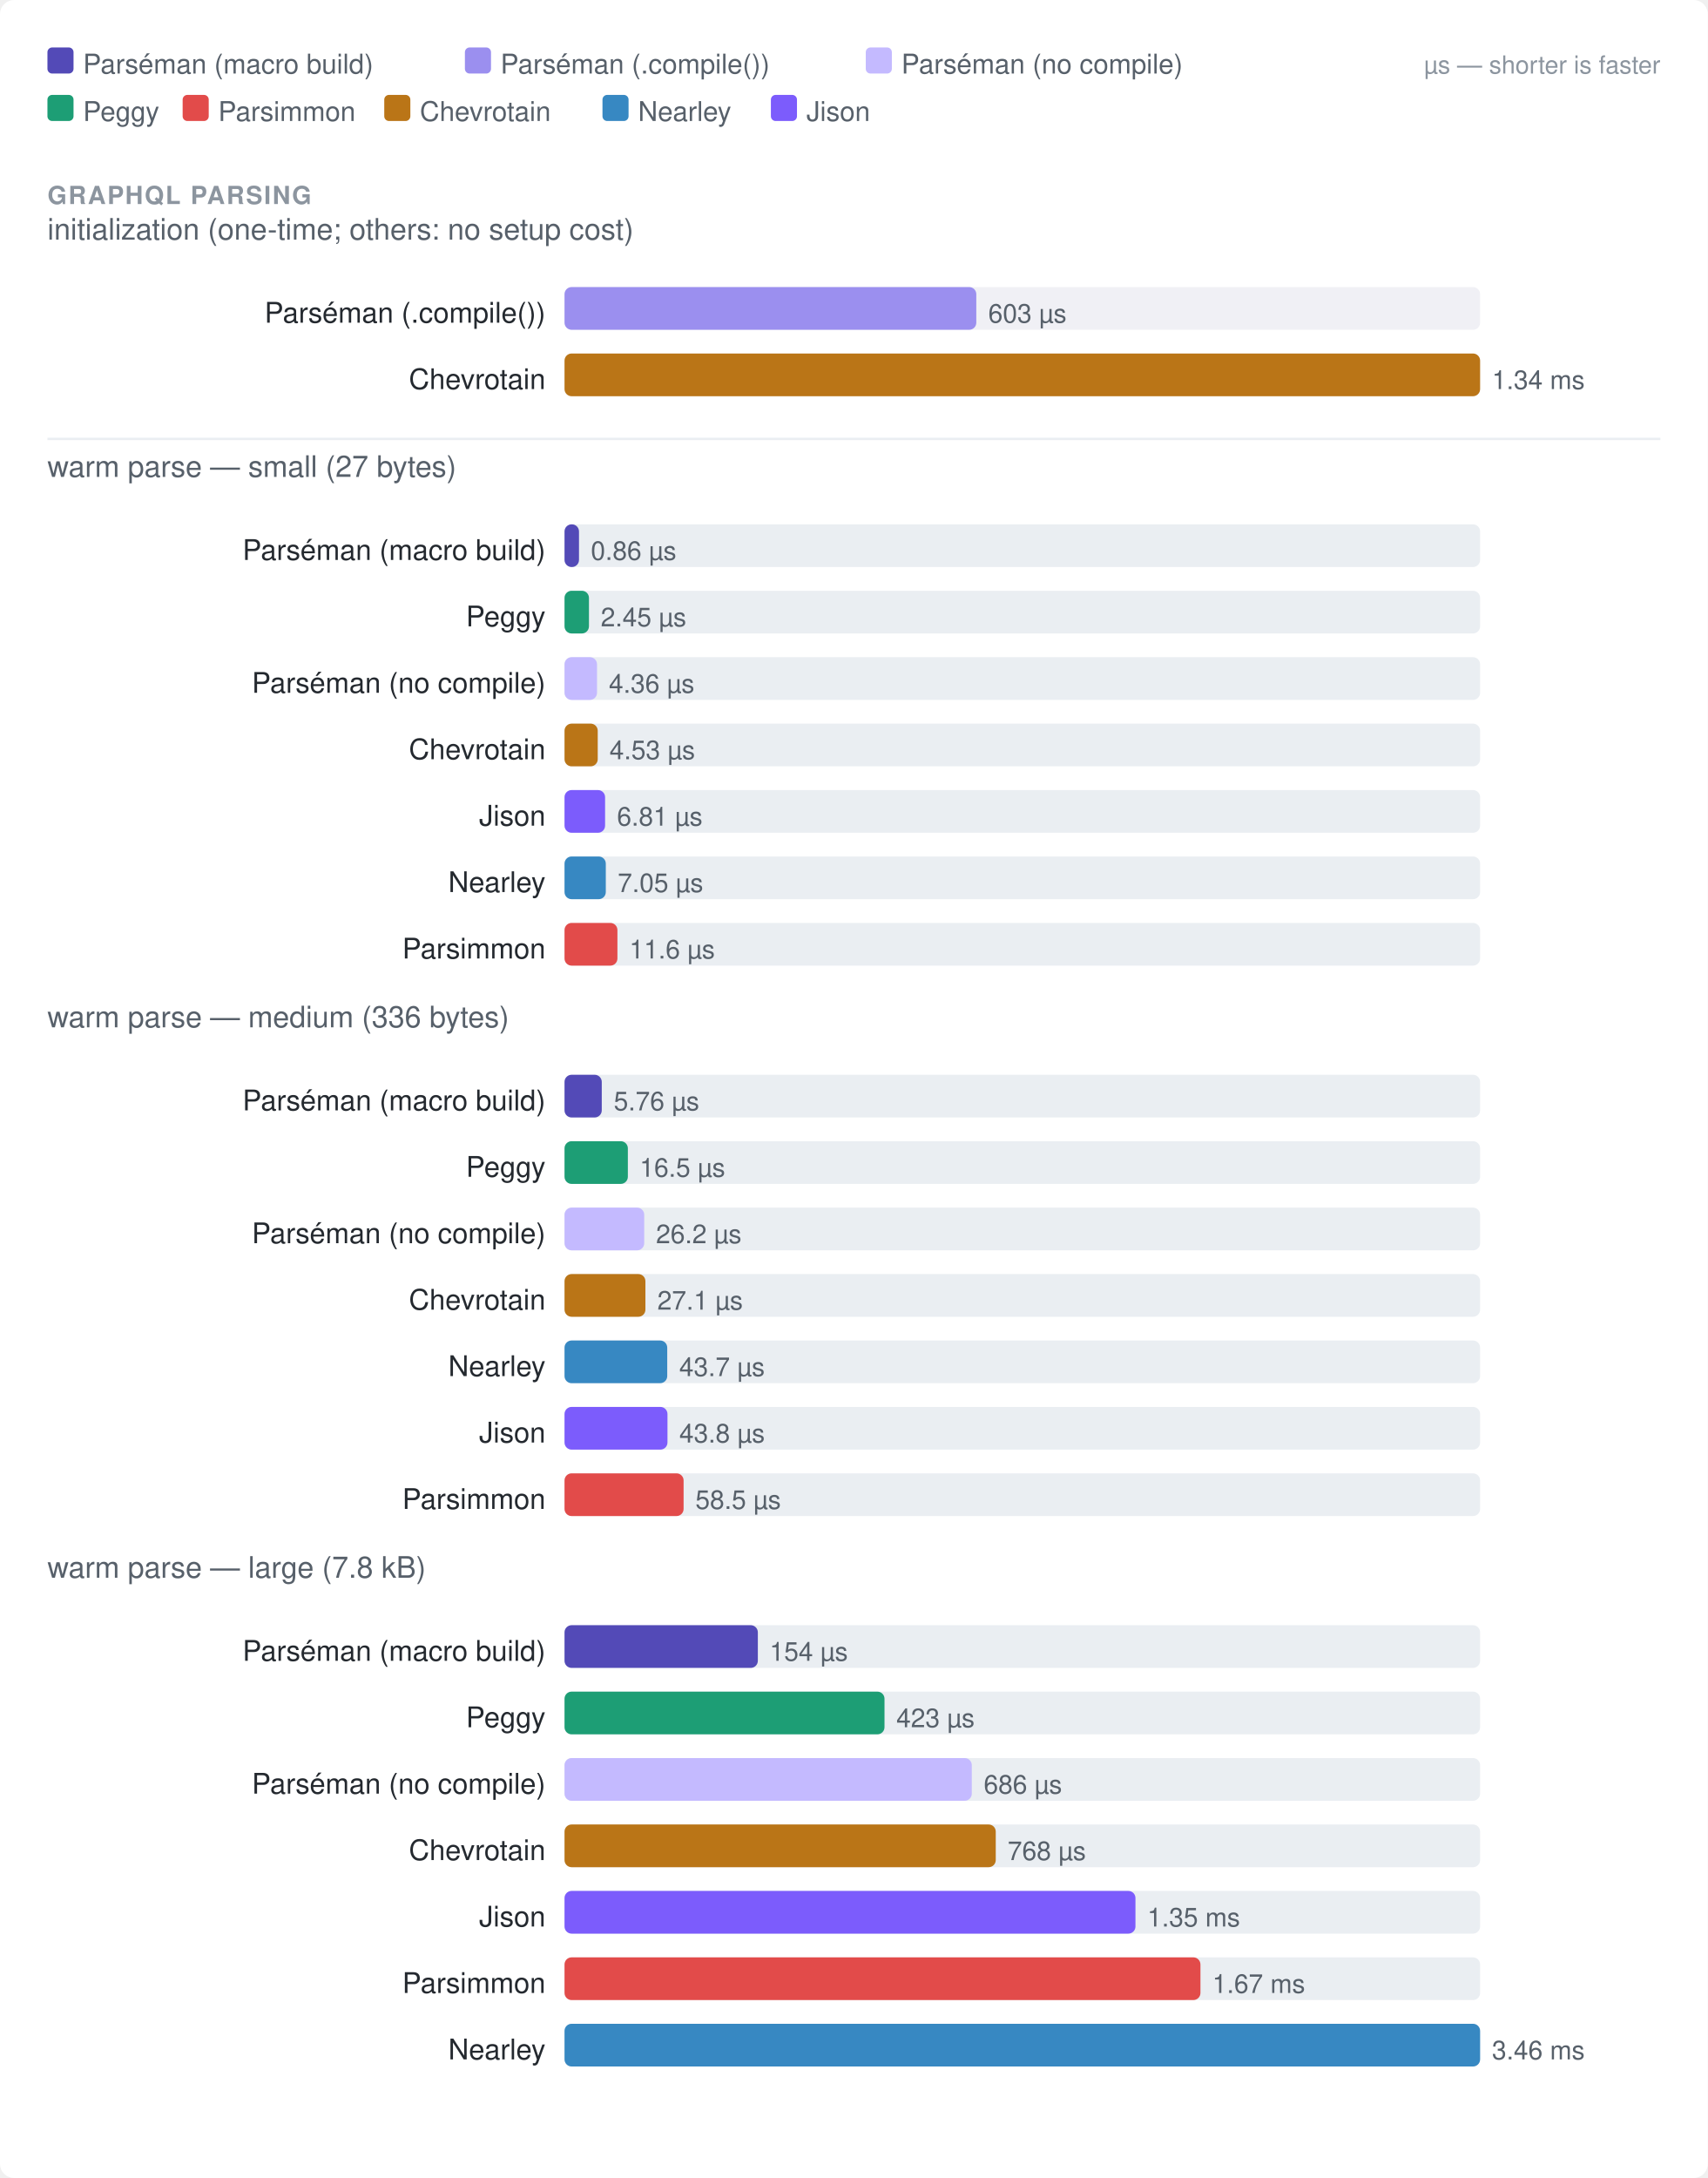
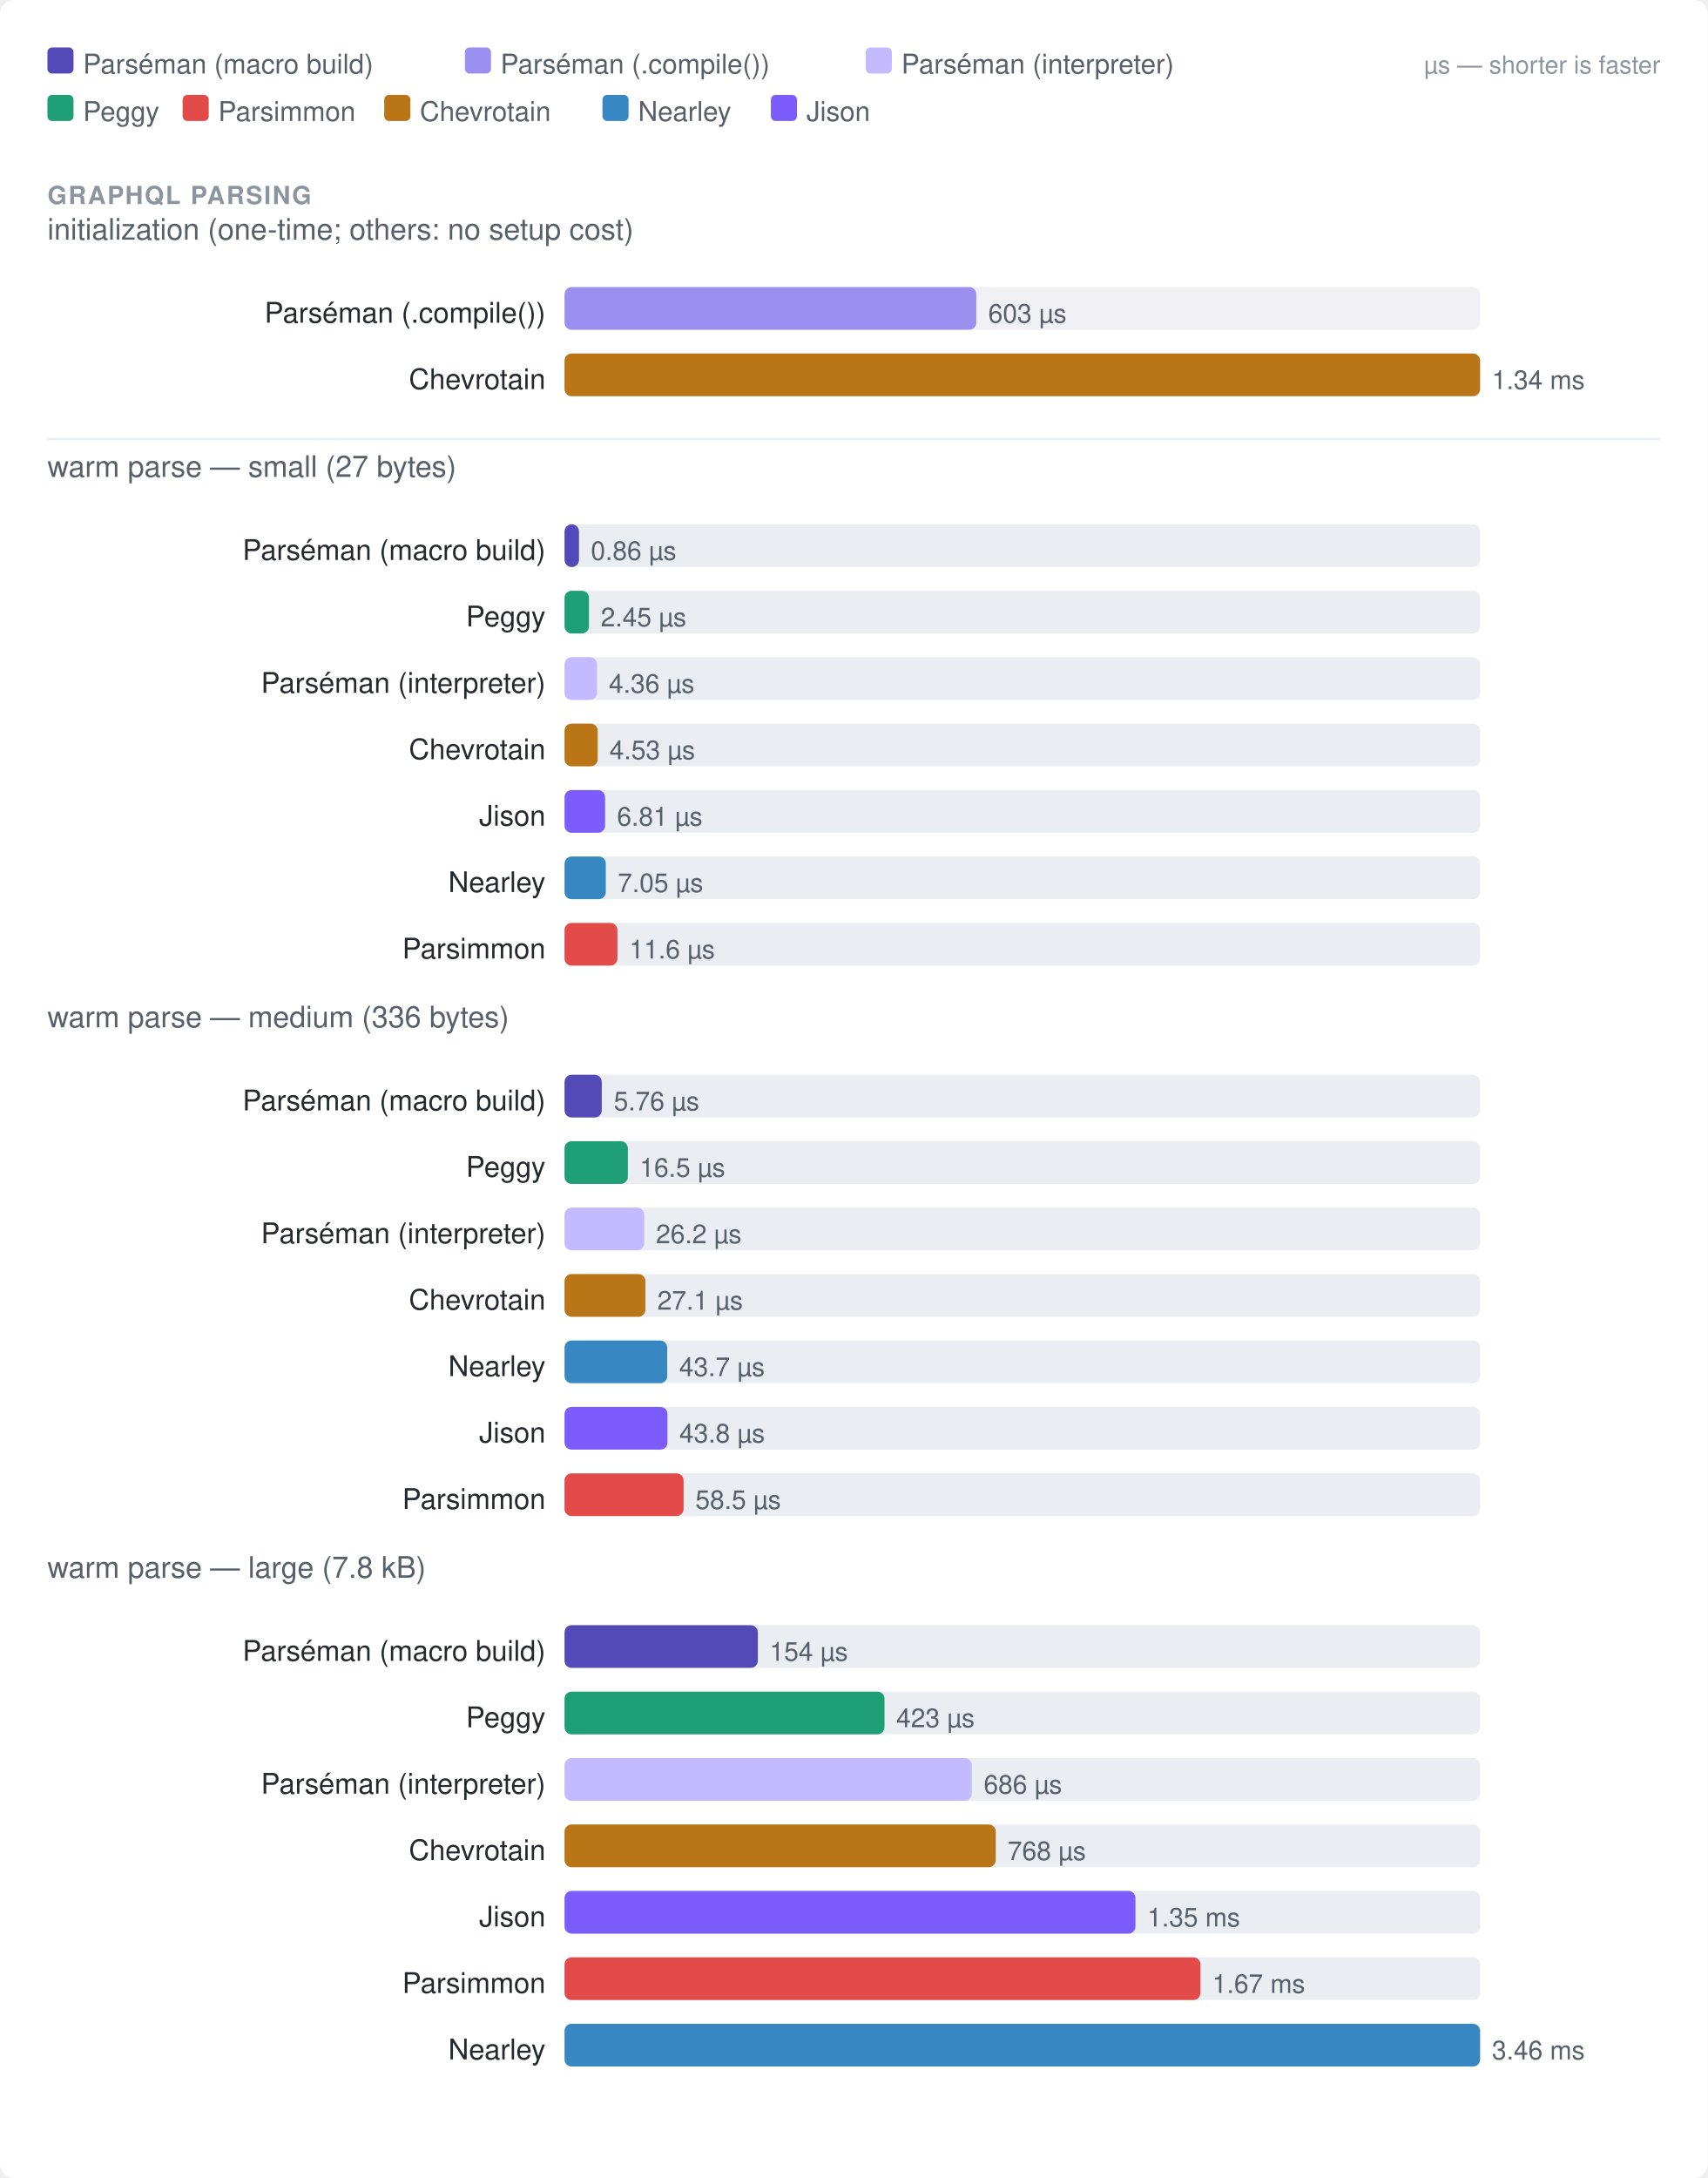
<svg xmlns="http://www.w3.org/2000/svg" viewBox="0 0 720 918" width="720" height="918">
  <rect width="720" height="918" fill="white" rx="6" />
  <rect x="20" y="20" width="11" height="11" rx="2" fill="#534AB7" />
  <text x="35" y="31" font-size="11.5" fill="#57606a" font-family="-apple-system,BlinkMacSystemFont,'Segoe UI',Helvetica,Arial,sans-serif">Parséman (macro build)</text>
  <rect x="196" y="20" width="11" height="11" rx="2" fill="#9B8FEF" />
  <text x="211" y="31" font-size="11.5" fill="#57606a" font-family="-apple-system,BlinkMacSystemFont,'Segoe UI',Helvetica,Arial,sans-serif">Parséman (.compile())</text>
  <rect x="365" y="20" width="11" height="11" rx="2" fill="#C4BAFF" />
-   <text x="380" y="31" font-size="11.5" fill="#57606a" font-family="-apple-system,BlinkMacSystemFont,'Segoe UI',Helvetica,Arial,sans-serif">Parséman (no compile)</text>
+   <text x="380" y="31" font-size="11.5" fill="#57606a" font-family="-apple-system,BlinkMacSystemFont,'Segoe UI',Helvetica,Arial,sans-serif">Parséman (interpreter)</text>
  <rect x="20" y="40" width="11" height="11" rx="2" fill="#1D9E75" />
  <text x="35" y="51" font-size="11.5" fill="#57606a" font-family="-apple-system,BlinkMacSystemFont,'Segoe UI',Helvetica,Arial,sans-serif">Peggy</text>
  <rect x="77" y="40" width="11" height="11" rx="2" fill="#E24B4A" />
  <text x="92" y="51" font-size="11.5" fill="#57606a" font-family="-apple-system,BlinkMacSystemFont,'Segoe UI',Helvetica,Arial,sans-serif">Parsimmon</text>
  <rect x="162" y="40" width="11" height="11" rx="2" fill="#BA7517" />
  <text x="177" y="51" font-size="11.5" fill="#57606a" font-family="-apple-system,BlinkMacSystemFont,'Segoe UI',Helvetica,Arial,sans-serif">Chevrotain</text>
  <rect x="254" y="40" width="11" height="11" rx="2" fill="#3788C2" />
  <text x="269" y="51" font-size="11.5" fill="#57606a" font-family="-apple-system,BlinkMacSystemFont,'Segoe UI',Helvetica,Arial,sans-serif">Nearley</text>
  <rect x="325" y="40" width="11" height="11" rx="2" fill="#7C5CFC" />
  <text x="340" y="51" font-size="11.5" fill="#57606a" font-family="-apple-system,BlinkMacSystemFont,'Segoe UI',Helvetica,Arial,sans-serif">Jison</text>
  <text x="700" y="31" font-size="10.5" fill="#8c959f" text-anchor="end" font-family="-apple-system,BlinkMacSystemFont,'Segoe UI',Helvetica,Arial,sans-serif">µs — shorter is faster</text>
  <text x="20" y="86" font-size="10.5" font-weight="600" fill="#8c959f" letter-spacing="0.06em" font-family="-apple-system,BlinkMacSystemFont,'Segoe UI',Helvetica,Arial,sans-serif">GRAPHQL PARSING</text>
  <text x="20" y="101" font-size="12.5" fill="#57606a" font-family="-apple-system,BlinkMacSystemFont,'Segoe UI',Helvetica,Arial,sans-serif">initialization (one-time; others: no setup cost)</text>
  <text x="230" y="136" text-anchor="end" font-size="12" fill="#24292f" font-family="-apple-system,BlinkMacSystemFont,'Segoe UI',Helvetica,Arial,sans-serif">Parséman (.compile())</text>
  <rect x="238" y="121" width="386" height="18" rx="3" fill="#f0f0f5" />
  <rect x="238" y="121" width="173.6" height="18" rx="3" fill="#9B8FEF" />
  <text x="416.639" y="136" font-size="11" fill="#57606a" font-family="-apple-system,BlinkMacSystemFont,'Segoe UI',Helvetica,Arial,sans-serif">603 µs</text>
  <text x="230" y="164" text-anchor="end" font-size="12" fill="#24292f" font-family="-apple-system,BlinkMacSystemFont,'Segoe UI',Helvetica,Arial,sans-serif">Chevrotain</text>
  <rect x="238" y="149" width="386" height="18" rx="3" fill="#f0f0f5" />
  <rect x="238" y="149" width="386.0" height="18" rx="3" fill="#BA7517" />
  <text x="629" y="164" font-size="11" fill="#57606a" font-family="-apple-system,BlinkMacSystemFont,'Segoe UI',Helvetica,Arial,sans-serif">1.34 ms</text>
  <line x1="20" y1="185" x2="700" y2="185" stroke="#eaeef2" stroke-width="1" />
  <text x="20" y="201" font-size="12.5" fill="#57606a" font-family="-apple-system,BlinkMacSystemFont,'Segoe UI',Helvetica,Arial,sans-serif">warm parse — small  (27 bytes)</text>
  <text x="230" y="236" text-anchor="end" font-size="12" fill="#24292f" font-family="-apple-system,BlinkMacSystemFont,'Segoe UI',Helvetica,Arial,sans-serif">Parséman (macro build)</text>
  <rect x="238" y="221" width="386" height="18" rx="3" fill="#eaeef2" />
  <rect x="238" y="221" width="6.1" height="18" rx="3" fill="#534AB7" />
  <text x="249.082" y="236" font-size="11" fill="#57606a" font-family="-apple-system,BlinkMacSystemFont,'Segoe UI',Helvetica,Arial,sans-serif">0.86 µs</text>
  <text x="230" y="264" text-anchor="end" font-size="12" fill="#24292f" font-family="-apple-system,BlinkMacSystemFont,'Segoe UI',Helvetica,Arial,sans-serif">Peggy</text>
  <rect x="238" y="249" width="386" height="18" rx="3" fill="#eaeef2" />
  <rect x="238" y="249" width="10.3" height="18" rx="3" fill="#1D9E75" />
  <text x="253.266" y="264" font-size="11" fill="#57606a" font-family="-apple-system,BlinkMacSystemFont,'Segoe UI',Helvetica,Arial,sans-serif">2.45 µs</text>
-   <text x="230" y="292" text-anchor="end" font-size="12" fill="#24292f" font-family="-apple-system,BlinkMacSystemFont,'Segoe UI',Helvetica,Arial,sans-serif">Parséman (no compile)</text>
+   <text x="230" y="292" text-anchor="end" font-size="12" fill="#24292f" font-family="-apple-system,BlinkMacSystemFont,'Segoe UI',Helvetica,Arial,sans-serif">Parséman (interpreter)</text>
  <rect x="238" y="277" width="386" height="18" rx="3" fill="#eaeef2" />
  <rect x="238" y="277" width="13.7" height="18" rx="3" fill="#C4BAFF" />
  <text x="256.695" y="292" font-size="11" fill="#57606a" font-family="-apple-system,BlinkMacSystemFont,'Segoe UI',Helvetica,Arial,sans-serif">4.36 µs</text>
  <text x="230" y="320" text-anchor="end" font-size="12" fill="#24292f" font-family="-apple-system,BlinkMacSystemFont,'Segoe UI',Helvetica,Arial,sans-serif">Chevrotain</text>
  <rect x="238" y="305" width="386" height="18" rx="3" fill="#eaeef2" />
  <rect x="238" y="305" width="14.0" height="18" rx="3" fill="#BA7517" />
  <text x="256.959" y="320" font-size="11" fill="#57606a" font-family="-apple-system,BlinkMacSystemFont,'Segoe UI',Helvetica,Arial,sans-serif">4.53 µs</text>
  <text x="230" y="348" text-anchor="end" font-size="12" fill="#24292f" font-family="-apple-system,BlinkMacSystemFont,'Segoe UI',Helvetica,Arial,sans-serif">Jison</text>
  <rect x="238" y="333" width="386" height="18" rx="3" fill="#eaeef2" />
  <rect x="238" y="333" width="17.1" height="18" rx="3" fill="#7C5CFC" />
  <text x="260.115" y="348" font-size="11" fill="#57606a" font-family="-apple-system,BlinkMacSystemFont,'Segoe UI',Helvetica,Arial,sans-serif">6.81 µs</text>
  <text x="230" y="376" text-anchor="end" font-size="12" fill="#24292f" font-family="-apple-system,BlinkMacSystemFont,'Segoe UI',Helvetica,Arial,sans-serif">Nearley</text>
  <rect x="238" y="361" width="386" height="18" rx="3" fill="#eaeef2" />
  <rect x="238" y="361" width="17.4" height="18" rx="3" fill="#3788C2" />
  <text x="260.414" y="376" font-size="11" fill="#57606a" font-family="-apple-system,BlinkMacSystemFont,'Segoe UI',Helvetica,Arial,sans-serif">7.05 µs</text>
  <text x="230" y="404" text-anchor="end" font-size="12" fill="#24292f" font-family="-apple-system,BlinkMacSystemFont,'Segoe UI',Helvetica,Arial,sans-serif">Parsimmon</text>
  <rect x="238" y="389" width="386" height="18" rx="3" fill="#eaeef2" />
  <rect x="238" y="389" width="22.3" height="18" rx="3" fill="#E24B4A" />
  <text x="265.328" y="404" font-size="11" fill="#57606a" font-family="-apple-system,BlinkMacSystemFont,'Segoe UI',Helvetica,Arial,sans-serif">11.6 µs</text>
  <text x="20" y="433" font-size="12.5" fill="#57606a" font-family="-apple-system,BlinkMacSystemFont,'Segoe UI',Helvetica,Arial,sans-serif">warm parse — medium  (336 bytes)</text>
  <text x="230" y="468" text-anchor="end" font-size="12" fill="#24292f" font-family="-apple-system,BlinkMacSystemFont,'Segoe UI',Helvetica,Arial,sans-serif">Parséman (macro build)</text>
  <rect x="238" y="453" width="386" height="18" rx="3" fill="#eaeef2" />
  <rect x="238" y="453" width="15.7" height="18" rx="3" fill="#534AB7" />
  <text x="258.741" y="468" font-size="11" fill="#57606a" font-family="-apple-system,BlinkMacSystemFont,'Segoe UI',Helvetica,Arial,sans-serif">5.76 µs</text>
  <text x="230" y="496" text-anchor="end" font-size="12" fill="#24292f" font-family="-apple-system,BlinkMacSystemFont,'Segoe UI',Helvetica,Arial,sans-serif">Peggy</text>
  <rect x="238" y="481" width="386" height="18" rx="3" fill="#eaeef2" />
  <rect x="238" y="481" width="26.7" height="18" rx="3" fill="#1D9E75" />
  <text x="269.665" y="496" font-size="11" fill="#57606a" font-family="-apple-system,BlinkMacSystemFont,'Segoe UI',Helvetica,Arial,sans-serif">16.5 µs</text>
-   <text x="230" y="524" text-anchor="end" font-size="12" fill="#24292f" font-family="-apple-system,BlinkMacSystemFont,'Segoe UI',Helvetica,Arial,sans-serif">Parséman (no compile)</text>
+   <text x="230" y="524" text-anchor="end" font-size="12" fill="#24292f" font-family="-apple-system,BlinkMacSystemFont,'Segoe UI',Helvetica,Arial,sans-serif">Parséman (interpreter)</text>
  <rect x="238" y="509" width="386" height="18" rx="3" fill="#eaeef2" />
  <rect x="238" y="509" width="33.6" height="18" rx="3" fill="#C4BAFF" />
  <text x="276.551" y="524" font-size="11" fill="#57606a" font-family="-apple-system,BlinkMacSystemFont,'Segoe UI',Helvetica,Arial,sans-serif">26.2 µs</text>
  <text x="230" y="552" text-anchor="end" font-size="12" fill="#24292f" font-family="-apple-system,BlinkMacSystemFont,'Segoe UI',Helvetica,Arial,sans-serif">Chevrotain</text>
  <rect x="238" y="537" width="386" height="18" rx="3" fill="#eaeef2" />
  <rect x="238" y="537" width="34.1" height="18" rx="3" fill="#BA7517" />
  <text x="277.123" y="552" font-size="11" fill="#57606a" font-family="-apple-system,BlinkMacSystemFont,'Segoe UI',Helvetica,Arial,sans-serif">27.1 µs</text>
  <text x="230" y="580" text-anchor="end" font-size="12" fill="#24292f" font-family="-apple-system,BlinkMacSystemFont,'Segoe UI',Helvetica,Arial,sans-serif">Nearley</text>
  <rect x="238" y="565" width="386" height="18" rx="3" fill="#eaeef2" />
  <rect x="238" y="565" width="43.3" height="18" rx="3" fill="#3788C2" />
  <text x="286.346" y="580" font-size="11" fill="#57606a" font-family="-apple-system,BlinkMacSystemFont,'Segoe UI',Helvetica,Arial,sans-serif">43.7 µs</text>
  <text x="230" y="608" text-anchor="end" font-size="12" fill="#24292f" font-family="-apple-system,BlinkMacSystemFont,'Segoe UI',Helvetica,Arial,sans-serif">Jison</text>
  <rect x="238" y="593" width="386" height="18" rx="3" fill="#eaeef2" />
  <rect x="238" y="593" width="43.4" height="18" rx="3" fill="#7C5CFC" />
  <text x="286.381" y="608" font-size="11" fill="#57606a" font-family="-apple-system,BlinkMacSystemFont,'Segoe UI',Helvetica,Arial,sans-serif">43.8 µs</text>
  <text x="230" y="636" text-anchor="end" font-size="12" fill="#24292f" font-family="-apple-system,BlinkMacSystemFont,'Segoe UI',Helvetica,Arial,sans-serif">Parsimmon</text>
  <rect x="238" y="621" width="386" height="18" rx="3" fill="#eaeef2" />
  <rect x="238" y="621" width="50.2" height="18" rx="3" fill="#E24B4A" />
  <text x="293.163" y="636" font-size="11" fill="#57606a" font-family="-apple-system,BlinkMacSystemFont,'Segoe UI',Helvetica,Arial,sans-serif">58.5 µs</text>
  <text x="20" y="665" font-size="12.5" fill="#57606a" font-family="-apple-system,BlinkMacSystemFont,'Segoe UI',Helvetica,Arial,sans-serif">warm parse — large  (7.8 kB)</text>
  <text x="230" y="700" text-anchor="end" font-size="12" fill="#24292f" font-family="-apple-system,BlinkMacSystemFont,'Segoe UI',Helvetica,Arial,sans-serif">Parséman (macro build)</text>
  <rect x="238" y="685" width="386" height="18" rx="3" fill="#eaeef2" />
  <rect x="238" y="685" width="81.5" height="18" rx="3" fill="#534AB7" />
  <text x="324.45" y="700" font-size="11" fill="#57606a" font-family="-apple-system,BlinkMacSystemFont,'Segoe UI',Helvetica,Arial,sans-serif">154 µs</text>
  <text x="230" y="728" text-anchor="end" font-size="12" fill="#24292f" font-family="-apple-system,BlinkMacSystemFont,'Segoe UI',Helvetica,Arial,sans-serif">Peggy</text>
  <rect x="238" y="713" width="386" height="18" rx="3" fill="#eaeef2" />
  <rect x="238" y="713" width="134.9" height="18" rx="3" fill="#1D9E75" />
  <text x="377.886" y="728" font-size="11" fill="#57606a" font-family="-apple-system,BlinkMacSystemFont,'Segoe UI',Helvetica,Arial,sans-serif">423 µs</text>
-   <text x="230" y="756" text-anchor="end" font-size="12" fill="#24292f" font-family="-apple-system,BlinkMacSystemFont,'Segoe UI',Helvetica,Arial,sans-serif">Parséman (no compile)</text>
+   <text x="230" y="756" text-anchor="end" font-size="12" fill="#24292f" font-family="-apple-system,BlinkMacSystemFont,'Segoe UI',Helvetica,Arial,sans-serif">Parséman (interpreter)</text>
  <rect x="238" y="741" width="386" height="18" rx="3" fill="#eaeef2" />
  <rect x="238" y="741" width="171.7" height="18" rx="3" fill="#C4BAFF" />
  <text x="414.729" y="756" font-size="11" fill="#57606a" font-family="-apple-system,BlinkMacSystemFont,'Segoe UI',Helvetica,Arial,sans-serif">686 µs</text>
  <text x="230" y="784" text-anchor="end" font-size="12" fill="#24292f" font-family="-apple-system,BlinkMacSystemFont,'Segoe UI',Helvetica,Arial,sans-serif">Chevrotain</text>
  <rect x="238" y="769" width="386" height="18" rx="3" fill="#eaeef2" />
  <rect x="238" y="769" width="181.8" height="18" rx="3" fill="#BA7517" />
  <text x="424.803" y="784" font-size="11" fill="#57606a" font-family="-apple-system,BlinkMacSystemFont,'Segoe UI',Helvetica,Arial,sans-serif">768 µs</text>
  <text x="230" y="812" text-anchor="end" font-size="12" fill="#24292f" font-family="-apple-system,BlinkMacSystemFont,'Segoe UI',Helvetica,Arial,sans-serif">Jison</text>
  <rect x="238" y="797" width="386" height="18" rx="3" fill="#eaeef2" />
  <rect x="238" y="797" width="240.7" height="18" rx="3" fill="#7C5CFC" />
  <text x="483.693" y="812" font-size="11" fill="#57606a" font-family="-apple-system,BlinkMacSystemFont,'Segoe UI',Helvetica,Arial,sans-serif">1.35 ms</text>
  <text x="230" y="840" text-anchor="end" font-size="12" fill="#24292f" font-family="-apple-system,BlinkMacSystemFont,'Segoe UI',Helvetica,Arial,sans-serif">Parsimmon</text>
  <rect x="238" y="825" width="386" height="18" rx="3" fill="#eaeef2" />
  <rect x="238" y="825" width="268.1" height="18" rx="3" fill="#E24B4A" />
  <text x="511.109" y="840" font-size="11" fill="#57606a" font-family="-apple-system,BlinkMacSystemFont,'Segoe UI',Helvetica,Arial,sans-serif">1.67 ms</text>
  <text x="230" y="868" text-anchor="end" font-size="12" fill="#24292f" font-family="-apple-system,BlinkMacSystemFont,'Segoe UI',Helvetica,Arial,sans-serif">Nearley</text>
  <rect x="238" y="853" width="386" height="18" rx="3" fill="#eaeef2" />
  <rect x="238" y="853" width="386.0" height="18" rx="3" fill="#3788C2" />
  <text x="629" y="868" font-size="11" fill="#57606a" font-family="-apple-system,BlinkMacSystemFont,'Segoe UI',Helvetica,Arial,sans-serif">3.46 ms</text>
</svg>
